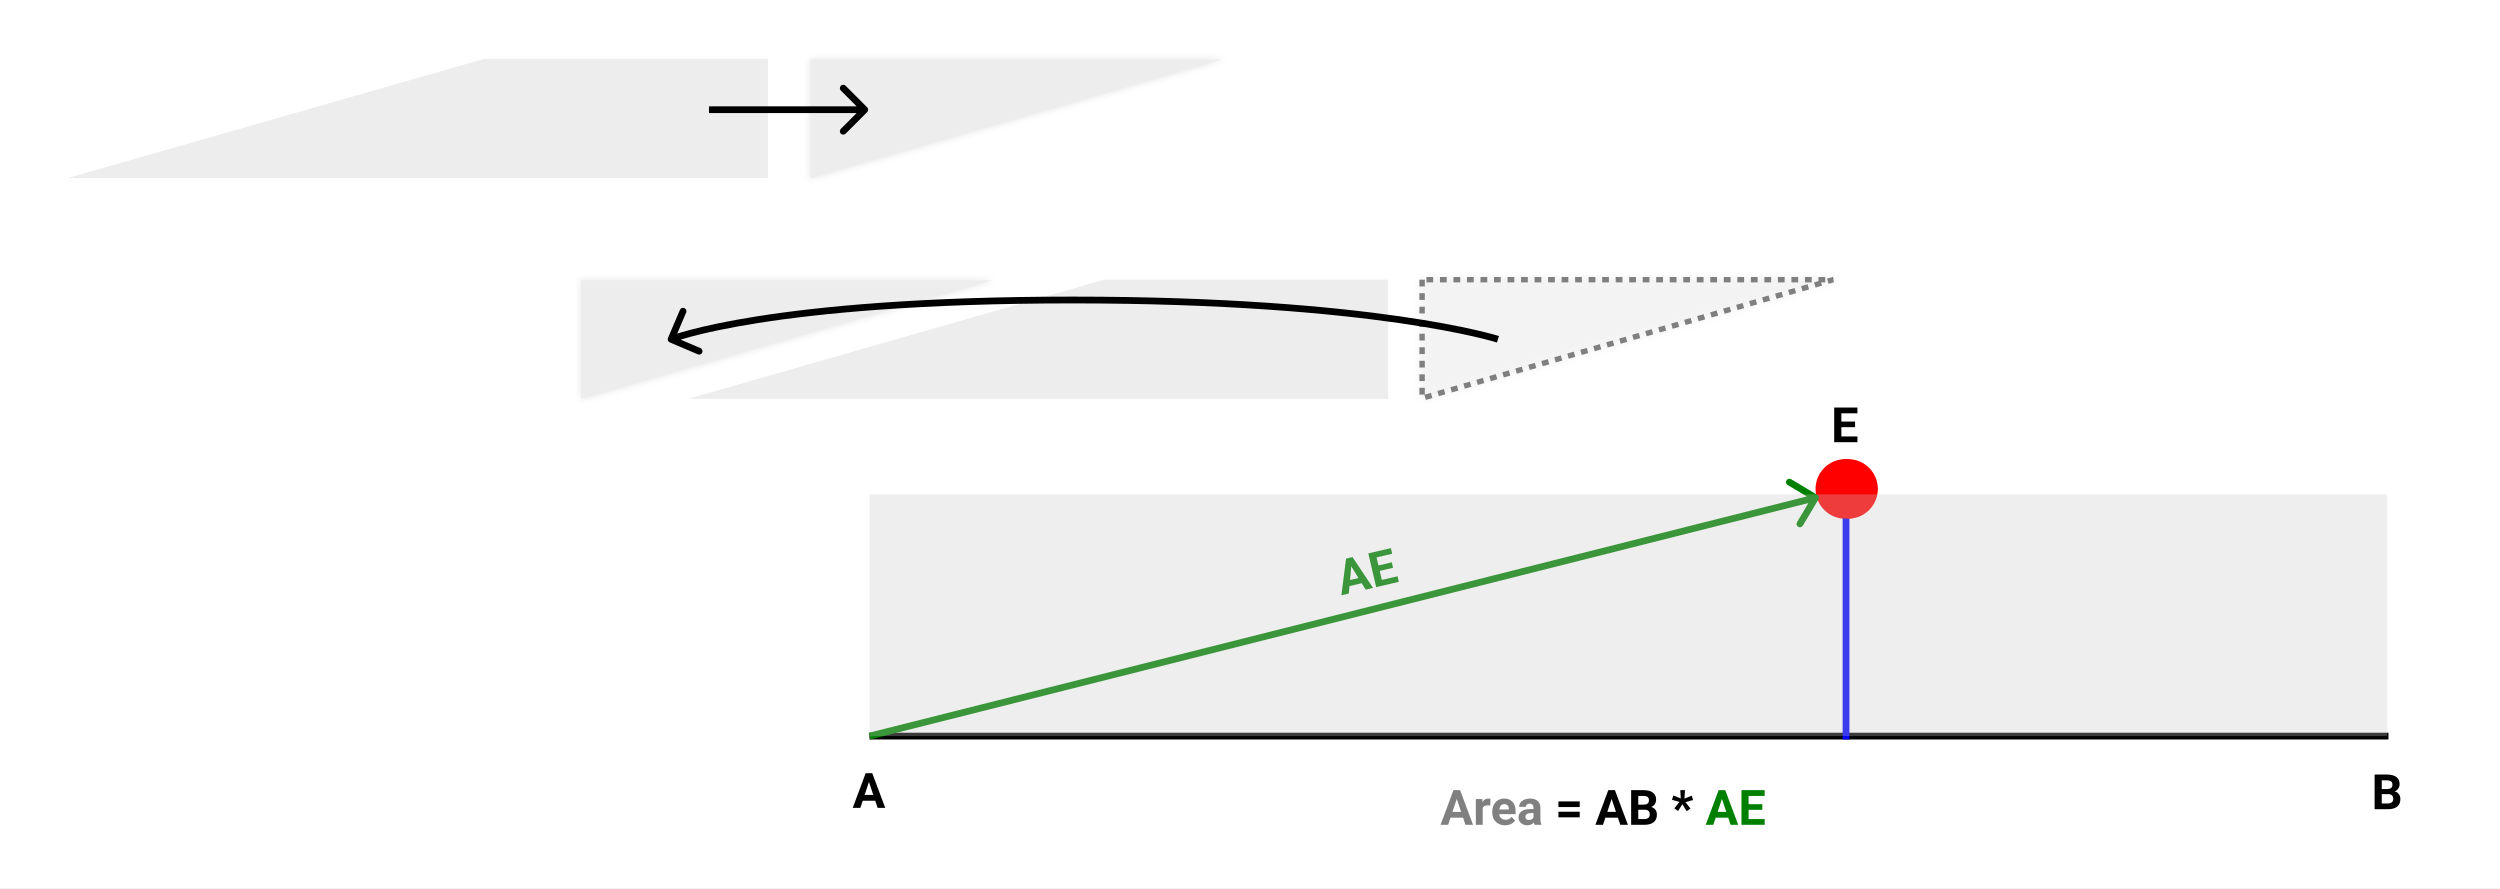
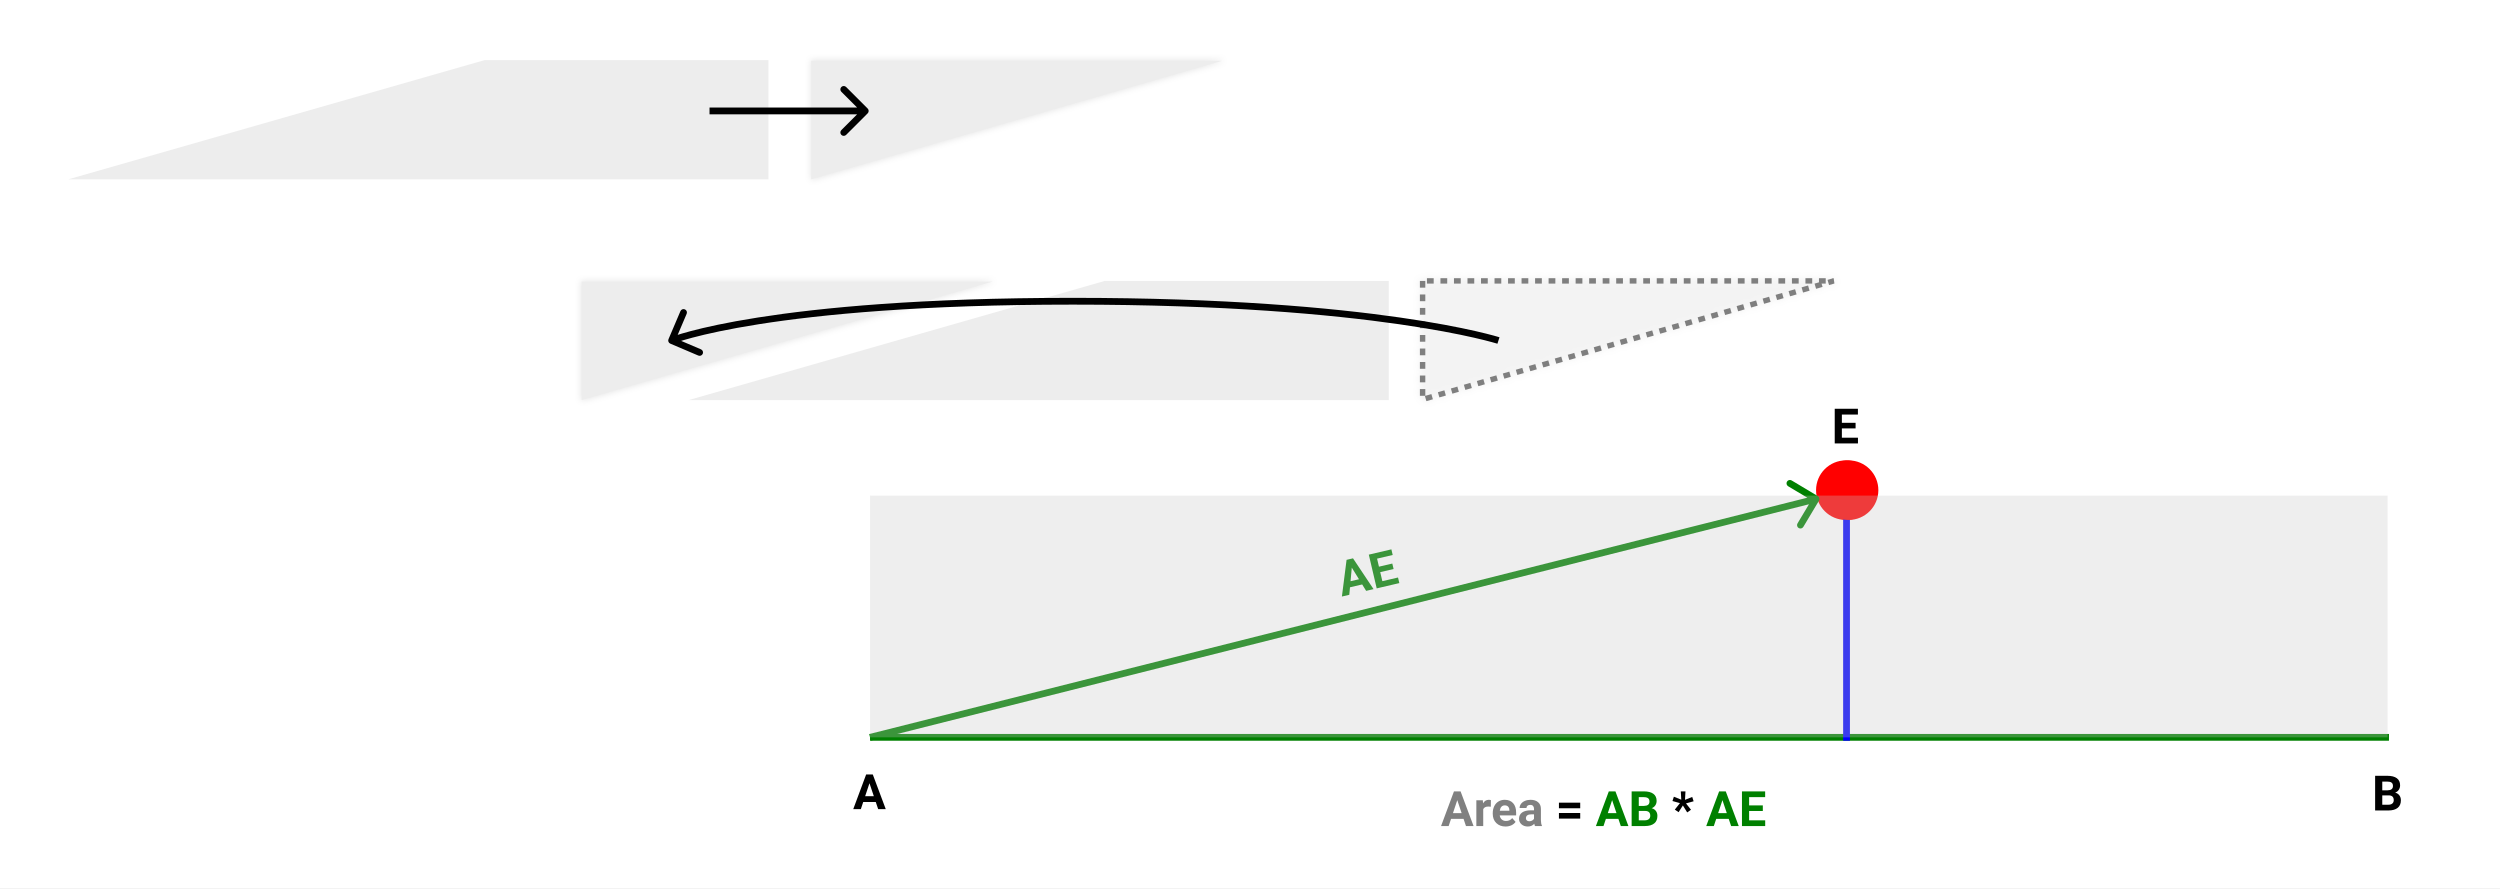
<svg xmlns="http://www.w3.org/2000/svg" width="577" height="205" viewBox="0 0 577 205" fill="none">
  <rect width="577" height="205" fill="white" />
-   <line x1="200.684" y1="169.892" x2="551.255" y2="169.892" stroke="black" stroke-width="1.563" />
-   <path d="M202.006 184.811H199.116L198.567 186.459H196.814L199.792 178.459H201.32L204.314 186.459H202.561L202.006 184.811ZM199.561 183.475H201.561L200.556 180.481L199.561 183.475Z" fill="black" />
-   <path d="M428.151 98.591H424.986V100.734H428.7V102.059H423.337V94.058H428.689V95.393H424.986V97.3H428.151V98.591Z" fill="black" />
-   <path d="M548.062 186.77V178.769H550.864C551.835 178.769 552.571 178.956 553.073 179.33C553.575 179.7 553.826 180.244 553.826 180.962C553.826 181.354 553.725 181.7 553.524 182C553.322 182.297 553.042 182.515 552.683 182.654C553.093 182.757 553.416 182.963 553.65 183.275C553.888 183.586 554.007 183.967 554.007 184.418C554.007 185.187 553.762 185.769 553.271 186.165C552.78 186.561 552.08 186.762 551.172 186.77H548.062ZM549.71 183.286V185.445H551.123C551.511 185.445 551.813 185.354 552.029 185.171C552.249 184.984 552.359 184.727 552.359 184.401C552.359 183.669 551.98 183.297 551.221 183.286H549.71ZM549.71 182.121H550.93C551.762 182.106 552.178 181.775 552.178 181.126C552.178 180.764 552.071 180.504 551.859 180.346C551.65 180.185 551.319 180.104 550.864 180.104H549.71V182.121Z" fill="black" />
-   <circle cx="425.906" cy="112.846" r="6.877" fill="#FF0000" />
-   <line x1="426.063" y1="112.846" x2="426.063" y2="170.675" stroke="#0000FF" stroke-width="1.563" />
-   <circle cx="426.531" cy="112.846" r="6.877" fill="#FF0000" />
-   <path d="M419.7 115.279C419.921 114.909 419.8 114.429 419.43 114.208L413.392 110.6C413.021 110.379 412.542 110.5 412.32 110.87C412.099 111.241 412.22 111.72 412.59 111.942L417.957 115.148L414.75 120.515C414.529 120.886 414.65 121.366 415.02 121.587C415.391 121.808 415.871 121.687 416.092 121.317L419.7 115.279ZM200.875 170.652L419.22 115.636L418.838 114.121L200.493 169.137L200.875 170.652Z" fill="#008000" />
-   <path d="M314.274 134.605L311.46 135.264L311.301 136.995L309.594 137.394L310.67 128.925L312.158 128.577L316.897 135.685L315.19 136.084L314.274 134.605ZM311.589 133.863L313.537 133.407L311.875 130.72L311.589 133.863ZM321.521 131.041L318.439 131.763L318.928 133.849L322.545 133.003L322.846 134.292L317.625 135.514L315.801 127.724L321.012 126.505L321.316 127.805L317.71 128.649L318.145 130.505L321.227 129.784L321.521 131.041Z" fill="#008000" />
-   <rect x="200.684" y="114.096" width="350.259" height="55.798" fill="#C4C4C4" fill-opacity="0.3" />
-   <path d="M337.672 188.717H334.782L334.233 190.365H332.48L335.458 182.365H336.986L339.98 190.365H338.227L337.672 188.717ZM335.227 187.382H337.227L336.222 184.387L335.227 187.382ZM343.964 185.909C343.748 185.88 343.557 185.865 343.392 185.865C342.792 185.865 342.398 186.068 342.211 186.475V190.365H340.623V184.42H342.123L342.167 185.129C342.486 184.583 342.927 184.31 343.491 184.31C343.667 184.31 343.832 184.334 343.986 184.381L343.964 185.909ZM347.36 190.475C346.488 190.475 345.777 190.208 345.228 189.673C344.682 189.138 344.409 188.426 344.409 187.535V187.382C344.409 186.784 344.524 186.251 344.755 185.783C344.986 185.31 345.312 184.947 345.733 184.695C346.158 184.438 346.642 184.31 347.184 184.31C347.997 184.31 348.636 184.566 349.102 185.079C349.57 185.592 349.805 186.319 349.805 187.261V187.909H346.019C346.07 188.297 346.224 188.609 346.481 188.843C346.741 189.078 347.068 189.195 347.464 189.195C348.076 189.195 348.554 188.973 348.898 188.53L349.679 189.404C349.44 189.741 349.118 190.004 348.711 190.195C348.305 190.382 347.854 190.475 347.36 190.475ZM347.178 185.596C346.863 185.596 346.607 185.702 346.409 185.914C346.215 186.127 346.09 186.431 346.035 186.827H348.244V186.7C348.237 186.349 348.142 186.077 347.959 185.887C347.775 185.693 347.515 185.596 347.178 185.596ZM354.157 190.365C354.083 190.222 354.03 190.045 353.997 189.832C353.613 190.261 353.113 190.475 352.497 190.475C351.915 190.475 351.431 190.307 351.047 189.97C350.666 189.633 350.475 189.208 350.475 188.695C350.475 188.065 350.708 187.581 351.173 187.244C351.642 186.907 352.318 186.737 353.201 186.733H353.931V186.393C353.931 186.118 353.86 185.898 353.717 185.733C353.578 185.568 353.356 185.486 353.052 185.486C352.785 185.486 352.574 185.55 352.42 185.678C352.27 185.806 352.195 185.982 352.195 186.206H350.607C350.607 185.861 350.713 185.543 350.926 185.25C351.138 184.957 351.439 184.728 351.827 184.563C352.215 184.394 352.651 184.31 353.135 184.31C353.867 184.31 354.448 184.495 354.877 184.865C355.309 185.231 355.525 185.748 355.525 186.414V188.992C355.529 189.556 355.607 189.982 355.761 190.272V190.365H354.157ZM352.843 189.261C353.078 189.261 353.294 189.21 353.492 189.107C353.69 189.001 353.836 188.86 353.931 188.684V187.662H353.338C352.543 187.662 352.12 187.937 352.069 188.486L352.063 188.579C352.063 188.777 352.133 188.94 352.272 189.068C352.411 189.197 352.602 189.261 352.843 189.261Z" fill="#808080" />
-   <path d="M364.597 186.266H359.684V184.969H364.597V186.266ZM364.597 188.645H359.684V187.349H364.597V188.645ZM373.41 188.717H370.52L369.971 190.365H368.218L371.196 182.365H372.724L375.718 190.365H373.965L373.41 188.717ZM370.965 187.382H372.965L371.96 184.387L370.965 187.382ZM376.466 190.365V182.365H379.268C380.239 182.365 380.975 182.552 381.477 182.925C381.979 183.295 382.23 183.839 382.23 184.557C382.23 184.949 382.129 185.295 381.927 185.596C381.726 185.892 381.446 186.11 381.087 186.25C381.497 186.352 381.819 186.559 382.054 186.871C382.292 187.182 382.411 187.563 382.411 188.013C382.411 188.783 382.165 189.365 381.675 189.761C381.184 190.156 380.484 190.358 379.576 190.365H376.466ZM378.114 186.882V189.041H379.526C379.914 189.041 380.217 188.949 380.433 188.766C380.653 188.579 380.762 188.323 380.762 187.997C380.762 187.264 380.383 186.893 379.625 186.882H378.114ZM378.114 185.717H379.334C380.165 185.702 380.581 185.37 380.581 184.722C380.581 184.359 380.475 184.099 380.262 183.942C380.054 183.781 379.722 183.7 379.268 183.7H378.114V185.717ZM387.614 185.079L385.889 184.59L386.213 183.596L387.922 184.283L387.812 182.365H388.889L388.779 184.321L390.444 183.645L390.768 184.651L389.01 185.14L390.164 186.601L389.29 187.222L388.29 185.618L387.301 187.167L386.428 186.574L387.614 185.079Z" fill="black" />
-   <path d="M398.873 188.717H395.983L395.433 190.365H393.681L396.659 182.365H398.186L401.181 190.365H399.428L398.873 188.717ZM396.428 187.382H398.428L397.423 184.387L396.428 187.382ZM406.742 186.898H403.577V189.041H407.291V190.365H401.928V182.365H407.28V183.7H403.577V185.607H406.742V186.898Z" fill="#008000" />
-   <path d="M177.239 41.108H15.629L111.684 13.6H177.239V41.108Z" fill="#EDEDED" />
-   <path d="M320.407 92.059H158.797L254.852 64.551H320.407V92.059Z" fill="#EDEDED" />
+   <line x1="200.801" y1="170.178" x2="551.372" y2="170.178" stroke="#008000" stroke-width="1.563" />
+   <path d="M202.124 185.096H199.233L198.684 186.744H196.931L199.909 178.744H201.437L204.431 186.744H202.679L202.124 185.096ZM199.678 183.76H201.679L200.673 180.766L199.678 183.76Z" fill="black" />
+   <path d="M428.268 98.876H425.103V101.02H428.817V102.344H423.455V94.343H428.806V95.679H425.103V97.585H428.268V98.876Z" fill="black" />
+   <circle cx="426.023" cy="113.131" r="6.877" fill="#FF0000" />
+   <line x1="426.18" y1="113.131" x2="426.18" y2="170.96" stroke="#0000FF" stroke-width="1.563" />
+   <circle cx="426.648" cy="113.131" r="6.877" fill="#FF0000" />
+   <path d="M419.817 115.564C420.038 115.194 419.917 114.714 419.547 114.493L413.509 110.885C413.139 110.664 412.659 110.785 412.437 111.155C412.216 111.526 412.337 112.006 412.707 112.227L418.074 115.434L414.868 120.8C414.646 121.171 414.767 121.651 415.138 121.872C415.508 122.094 415.988 121.973 416.209 121.602L419.817 115.564ZM200.992 170.937L419.337 115.921L418.955 114.406L200.61 169.422L200.992 170.937Z" fill="#008000" />
+   <path d="M314.391 134.891L311.577 135.549L311.418 137.28L309.711 137.679L310.788 129.211L312.275 128.862L317.014 135.97L315.307 136.369L314.391 134.891ZM311.706 134.148L313.654 133.692L311.992 131.005L311.706 134.148ZM321.638 131.326L318.557 132.048L319.045 134.134L322.662 133.288L322.964 134.577L317.742 135.799L315.918 128.01L321.129 126.79L321.434 128.09L317.828 128.934L318.262 130.79L321.344 130.069L321.638 131.326Z" fill="#008000" />
+   <path d="M200.801 114.381H551.06V170.178C414.275 170.178 337.585 170.178 200.801 170.178V114.381Z" fill="#C4C4C4" fill-opacity="0.3" />
+   <path d="M337.79 189.002H334.899L334.35 190.65H332.597L335.575 182.65H337.103L340.097 190.65H338.345L337.79 189.002ZM335.344 187.667H337.345L336.339 184.672L335.344 187.667ZM344.081 186.194C343.865 186.165 343.675 186.15 343.51 186.15C342.909 186.15 342.515 186.353 342.328 186.76V190.65H340.74V184.705H342.24L342.284 185.414C342.603 184.868 343.044 184.595 343.609 184.595C343.784 184.595 343.949 184.619 344.103 184.667L344.081 186.194ZM347.477 190.76C346.605 190.76 345.894 190.493 345.345 189.958C344.799 189.423 344.526 188.711 344.526 187.821V187.667C344.526 187.07 344.642 186.537 344.872 186.068C345.103 185.595 345.429 185.233 345.85 184.98C346.275 184.723 346.759 184.595 347.301 184.595C348.114 184.595 348.754 184.852 349.219 185.364C349.688 185.877 349.922 186.604 349.922 187.546V188.194H346.136C346.187 188.583 346.341 188.894 346.598 189.128C346.858 189.363 347.186 189.48 347.581 189.48C348.193 189.48 348.671 189.258 349.015 188.815L349.796 189.689C349.558 190.026 349.235 190.29 348.829 190.48C348.422 190.667 347.971 190.76 347.477 190.76ZM347.296 185.881C346.981 185.881 346.724 185.987 346.526 186.2C346.332 186.412 346.208 186.716 346.153 187.112H348.362V186.985C348.354 186.634 348.259 186.363 348.076 186.172C347.893 185.978 347.633 185.881 347.296 185.881ZM354.274 190.65C354.201 190.508 354.148 190.33 354.115 190.117C353.73 190.546 353.23 190.76 352.615 190.76C352.032 190.76 351.549 190.592 351.164 190.255C350.783 189.918 350.592 189.493 350.592 188.98C350.592 188.35 350.825 187.866 351.29 187.529C351.759 187.192 352.435 187.022 353.318 187.018H354.049V186.678C354.049 186.403 353.977 186.183 353.834 186.018C353.695 185.853 353.474 185.771 353.169 185.771C352.902 185.771 352.691 185.835 352.538 185.963C352.387 186.092 352.312 186.267 352.312 186.491H350.724C350.724 186.147 350.831 185.828 351.043 185.535C351.255 185.242 351.556 185.013 351.944 184.848C352.332 184.679 352.768 184.595 353.252 184.595C353.985 184.595 354.565 184.78 354.994 185.15C355.426 185.516 355.642 186.033 355.642 186.7V189.277C355.646 189.841 355.725 190.268 355.878 190.557V190.65H354.274ZM352.961 189.546C353.195 189.546 353.411 189.495 353.609 189.392C353.807 189.286 353.953 189.145 354.049 188.969V187.947H353.455C352.66 187.947 352.237 188.222 352.186 188.771L352.18 188.865C352.18 189.062 352.25 189.225 352.389 189.354C352.528 189.482 352.719 189.546 352.961 189.546Z" fill="#808080" />
+   <path d="M364.714 186.551H359.802V185.255H364.714V186.551ZM364.714 188.931H359.802V187.634H364.714V188.931ZM387.732 185.364L386.006 184.875L386.33 183.881L388.039 184.568L387.929 182.65H389.006L388.896 184.606L390.561 183.93L390.886 184.936L389.127 185.425L390.281 186.886L389.407 187.507L388.407 185.903L387.418 187.452L386.545 186.859L387.732 185.364Z" fill="black" />
+   <path d="M373.528 189.002H370.637L370.088 190.65H368.335L371.313 182.65H372.841L375.835 190.65H374.083L373.528 189.002ZM371.082 187.667H373.083L372.077 184.672L371.082 187.667ZM376.583 190.65V182.65H379.385C380.356 182.65 381.092 182.837 381.594 183.21C382.096 183.58 382.347 184.124 382.347 184.842C382.347 185.234 382.246 185.581 382.045 185.881C381.843 186.178 381.563 186.396 381.204 186.535C381.614 186.637 381.936 186.844 382.171 187.156C382.409 187.467 382.528 187.848 382.528 188.299C382.528 189.068 382.283 189.65 381.792 190.046C381.301 190.442 380.601 190.643 379.693 190.65H376.583ZM378.231 187.167V189.326H379.643C380.032 189.326 380.334 189.235 380.55 189.051C380.77 188.865 380.88 188.608 380.88 188.282C380.88 187.55 380.5 187.178 379.742 187.167H378.231ZM378.231 186.002H379.451C380.283 185.987 380.698 185.656 380.698 185.007C380.698 184.645 380.592 184.385 380.38 184.227C380.171 184.066 379.839 183.985 379.385 183.985H378.231V186.002ZM398.99 189.002H396.1L395.551 190.65H393.798L396.776 182.65H398.304L401.298 190.65H399.545L398.99 189.002ZM396.545 187.667H398.545L397.54 184.672L396.545 187.667ZM406.859 187.183H403.694V189.326H407.408V190.65H402.045V182.65H407.397V183.985H403.694V185.892H406.859V187.183Z" fill="#008000" />
+   <path d="M177.356 41.393H15.746L111.801 13.885H177.356V41.393Z" fill="#EDEDED" />
+   <path d="M320.524 92.344H158.914L254.969 64.836H320.524V92.344Z" fill="#EDEDED" />
  <g filter="url(#filter0_d)">
-     <path d="M187.086 13.754V41.106L281.957 13.754H187.086Z" fill="#EDEDED" />
+     <path d="M187.203 14.039V41.391L282.075 14.039H187.203Z" fill="#EDEDED" />
  </g>
  <g opacity="0.5" filter="url(#filter1_d)">
-     <path d="M328.221 64.551V91.903L423.092 64.551H328.221Z" fill="#EDEDED" fill-opacity="0.5" />
-     <path d="M328.221 64.551V91.903L423.092 64.551H328.221Z" stroke="black" stroke-width="1.25" stroke-dasharray="1.56 1.56" />
+     <path d="M328.338 64.836V92.188L423.209 64.836H328.338Z" fill="#EDEDED" fill-opacity="0.5" />
+     <path d="M328.338 64.836V92.188L423.209 64.836H328.338Z" stroke="black" stroke-width="1.25" stroke-dasharray="1.56 1.56" />
  </g>
  <g filter="url(#filter2_d)">
-     <path d="M134.102 64.707V92.059L228.973 64.707H134.102Z" fill="#EDEDED" />
+     <path d="M134.219 64.992V92.344L229.09 64.992H134.219Z" fill="#EDEDED" />
  </g>
-   <path d="M200.143 25.873C200.448 25.568 200.448 25.073 200.143 24.768L195.17 19.794C194.865 19.489 194.37 19.489 194.065 19.794C193.76 20.1 193.76 20.594 194.065 20.9L198.485 25.32L194.065 29.741C193.76 30.046 193.76 30.541 194.065 30.846C194.37 31.151 194.865 31.151 195.17 30.846L200.143 25.873ZM163.643 26.102H199.591V24.539H163.643V26.102Z" fill="black" />
-   <path d="M154.17 77.999C154.001 78.396 154.186 78.855 154.583 79.024L161.055 81.779C161.452 81.948 161.911 81.763 162.08 81.366C162.249 80.969 162.064 80.51 161.667 80.341L155.915 77.892L158.364 72.14C158.533 71.743 158.348 71.284 157.951 71.114C157.554 70.945 157.095 71.13 156.926 71.527L154.17 77.999ZM345.727 78.305C345.966 77.561 345.966 77.561 345.965 77.561C345.965 77.561 345.964 77.56 345.964 77.56C345.963 77.56 345.961 77.559 345.959 77.558C345.955 77.557 345.949 77.555 345.941 77.553C345.926 77.548 345.904 77.541 345.875 77.532C345.817 77.514 345.731 77.488 345.616 77.454C345.388 77.386 345.046 77.287 344.587 77.161C343.67 76.91 342.286 76.554 340.409 76.126C336.655 75.272 330.927 74.135 323.009 72.999C307.173 70.727 282.578 68.458 247.495 68.458V70.021C282.51 70.021 307.031 72.285 322.787 74.546C330.664 75.676 336.351 76.805 340.062 77.65C341.918 78.073 343.279 78.424 344.175 78.669C344.622 78.791 344.953 78.887 345.171 78.952C345.279 78.984 345.36 79.009 345.412 79.025C345.439 79.033 345.458 79.039 345.47 79.043C345.477 79.045 345.481 79.047 345.484 79.047C345.485 79.048 345.486 79.048 345.487 79.048C345.487 79.049 345.487 79.049 345.487 79.049C345.487 79.049 345.487 79.049 345.727 78.305ZM247.495 68.458C212.413 68.458 189.22 70.726 174.784 73C167.565 74.137 162.535 75.275 159.301 76.133C157.684 76.562 156.517 76.92 155.749 77.173C155.365 77.299 155.081 77.4 154.891 77.469C154.797 77.503 154.725 77.53 154.676 77.549C154.652 77.558 154.633 77.566 154.62 77.571C154.614 77.573 154.608 77.575 154.605 77.577C154.603 77.578 154.601 77.578 154.6 77.579C154.599 77.579 154.599 77.579 154.599 77.579C154.598 77.58 154.598 77.58 154.889 78.305C155.181 79.03 155.181 79.03 155.181 79.03C155.181 79.03 155.181 79.03 155.181 79.03C155.181 79.03 155.182 79.029 155.183 79.029C155.184 79.028 155.187 79.027 155.192 79.025C155.201 79.022 155.216 79.016 155.236 79.008C155.277 78.993 155.34 78.969 155.427 78.937C155.601 78.874 155.87 78.779 156.238 78.657C156.975 78.415 158.113 78.065 159.702 77.644C162.879 76.801 167.856 75.673 175.027 74.544C189.368 72.285 212.478 70.021 247.495 70.021V68.458Z" fill="black" />
+   <path d="M200.26 26.158C200.566 25.853 200.566 25.358 200.26 25.053L195.287 20.08C194.982 19.774 194.487 19.774 194.182 20.08C193.877 20.385 193.877 20.88 194.182 21.185L198.603 25.605L194.182 30.026C193.877 30.331 193.877 30.826 194.182 31.131C194.487 31.436 194.982 31.436 195.287 31.131L200.26 26.158ZM163.76 26.387H199.708V24.824H163.76V26.387Z" fill="black" />
+   <path d="M154.288 78.284C154.119 78.681 154.303 79.14 154.701 79.309L161.172 82.064C161.569 82.233 162.028 82.048 162.197 81.651C162.366 81.254 162.181 80.795 161.784 80.626L156.032 78.177L158.481 72.425C158.65 72.028 158.465 71.569 158.068 71.4C157.671 71.231 157.212 71.415 157.043 71.812L154.288 78.284ZM345.844 78.59C346.083 77.846 346.083 77.846 346.083 77.846C346.082 77.846 346.082 77.846 346.081 77.845C346.08 77.845 346.078 77.844 346.076 77.844C346.072 77.842 346.066 77.841 346.059 77.838C346.043 77.833 346.021 77.826 345.992 77.817C345.934 77.799 345.848 77.773 345.734 77.739C345.505 77.671 345.163 77.572 344.704 77.447C343.787 77.196 342.403 76.839 340.526 76.411C336.772 75.557 331.044 74.42 323.126 73.284C307.29 71.012 282.695 68.743 247.612 68.743V70.306C282.628 70.306 307.148 72.57 322.904 74.831C330.782 75.961 336.468 77.09 340.179 77.935C342.035 78.358 343.397 78.709 344.292 78.954C344.739 79.076 345.07 79.172 345.288 79.237C345.397 79.269 345.477 79.294 345.53 79.31C345.556 79.319 345.575 79.325 345.588 79.328C345.594 79.33 345.598 79.332 345.601 79.333C345.602 79.333 345.603 79.333 345.604 79.334C345.604 79.334 345.604 79.334 345.604 79.334C345.604 79.334 345.604 79.334 345.844 78.59ZM247.612 68.743C212.53 68.743 189.337 71.012 174.901 73.285C167.682 74.422 162.652 75.561 159.418 76.418C157.801 76.847 156.634 77.205 155.866 77.458C155.482 77.585 155.199 77.685 155.009 77.754C154.914 77.788 154.842 77.816 154.794 77.834C154.769 77.844 154.75 77.851 154.737 77.856C154.731 77.859 154.726 77.861 154.722 77.862C154.72 77.863 154.718 77.863 154.717 77.864C154.717 77.864 154.716 77.864 154.716 77.865C154.715 77.865 154.715 77.865 155.007 78.59C155.299 79.315 155.298 79.315 155.298 79.315C155.298 79.315 155.298 79.315 155.298 79.315C155.298 79.315 155.299 79.315 155.3 79.314C155.301 79.314 155.305 79.312 155.309 79.311C155.318 79.307 155.333 79.301 155.353 79.293C155.394 79.278 155.457 79.254 155.544 79.222C155.718 79.159 155.987 79.064 156.355 78.943C157.092 78.7 158.23 78.35 159.819 77.929C162.996 77.086 167.973 75.959 175.144 74.829C189.486 72.57 212.595 70.306 247.612 70.306V68.743Z" fill="black" />
+   <path d="M548.179 187.055V179.054H550.981C551.952 179.054 552.689 179.241 553.19 179.615C553.692 179.985 553.943 180.529 553.943 181.247C553.943 181.639 553.842 181.985 553.641 182.285C553.439 182.582 553.159 182.8 552.8 182.939C553.211 183.042 553.533 183.249 553.767 183.56C554.005 183.871 554.125 184.252 554.125 184.703C554.125 185.472 553.879 186.055 553.388 186.45C552.897 186.846 552.198 187.047 551.289 187.055H548.179ZM549.828 183.571V185.73H551.24C551.628 185.73 551.93 185.639 552.146 185.456C552.366 185.269 552.476 185.012 552.476 184.686C552.476 183.954 552.097 183.582 551.339 183.571H549.828ZM549.828 182.406H551.047C551.879 182.391 552.295 182.06 552.295 181.412C552.295 181.049 552.189 180.789 551.976 180.631C551.767 180.47 551.436 180.39 550.981 180.39H549.828V182.406Z" fill="black" />
  <defs>
-     <filter id="filter0_d" x="185.523" y="12.191" width="97.997" height="30.478" filterUnits="userSpaceOnUse" color-interpolation-filters="sRGB">
+     <filter id="filter0_d" x="185.64" y="12.476" width="97.997" height="30.478" filterUnits="userSpaceOnUse" color-interpolation-filters="sRGB">
      <feFlood flood-opacity="0" result="BackgroundImageFix" />
      <feColorMatrix in="SourceAlpha" type="matrix" values="0 0 0 0 0 0 0 0 0 0 0 0 0 0 0 0 0 0 127 0" />
      <feOffset />
      <feGaussianBlur stdDeviation="0.781" />
      <feColorMatrix type="matrix" values="0 0 0 0 0 0 0 0 0 0 0 0 0 0 0 0 0 0 0.1 0" />
      <feBlend mode="normal" in2="BackgroundImageFix" result="effect1_dropShadow" />
      <feBlend mode="normal" in="SourceGraphic" in2="effect1_dropShadow" result="shape" />
    </filter>
-     <filter id="filter1_d" x="326.033" y="62.363" width="98.796" height="31.934" filterUnits="userSpaceOnUse" color-interpolation-filters="sRGB">
+     <filter id="filter1_d" x="326.15" y="62.648" width="98.796" height="31.934" filterUnits="userSpaceOnUse" color-interpolation-filters="sRGB">
      <feFlood flood-opacity="0" result="BackgroundImageFix" />
      <feColorMatrix in="SourceAlpha" type="matrix" values="0 0 0 0 0 0 0 0 0 0 0 0 0 0 0 0 0 0 127 0" />
      <feOffset />
      <feGaussianBlur stdDeviation="0.781" />
      <feColorMatrix type="matrix" values="0 0 0 0 0 0 0 0 0 0 0 0 0 0 0 0 0 0 0.1 0" />
      <feBlend mode="normal" in2="BackgroundImageFix" result="effect1_dropShadow" />
      <feBlend mode="normal" in="SourceGraphic" in2="effect1_dropShadow" result="shape" />
    </filter>
-     <filter id="filter2_d" x="132.539" y="63.144" width="97.997" height="30.478" filterUnits="userSpaceOnUse" color-interpolation-filters="sRGB">
+     <filter id="filter2_d" x="132.656" y="63.429" width="97.997" height="30.478" filterUnits="userSpaceOnUse" color-interpolation-filters="sRGB">
      <feFlood flood-opacity="0" result="BackgroundImageFix" />
      <feColorMatrix in="SourceAlpha" type="matrix" values="0 0 0 0 0 0 0 0 0 0 0 0 0 0 0 0 0 0 127 0" />
      <feOffset />
      <feGaussianBlur stdDeviation="0.781" />
      <feColorMatrix type="matrix" values="0 0 0 0 0 0 0 0 0 0 0 0 0 0 0 0 0 0 0.1 0" />
      <feBlend mode="normal" in2="BackgroundImageFix" result="effect1_dropShadow" />
      <feBlend mode="normal" in="SourceGraphic" in2="effect1_dropShadow" result="shape" />
    </filter>
  </defs>
</svg>
